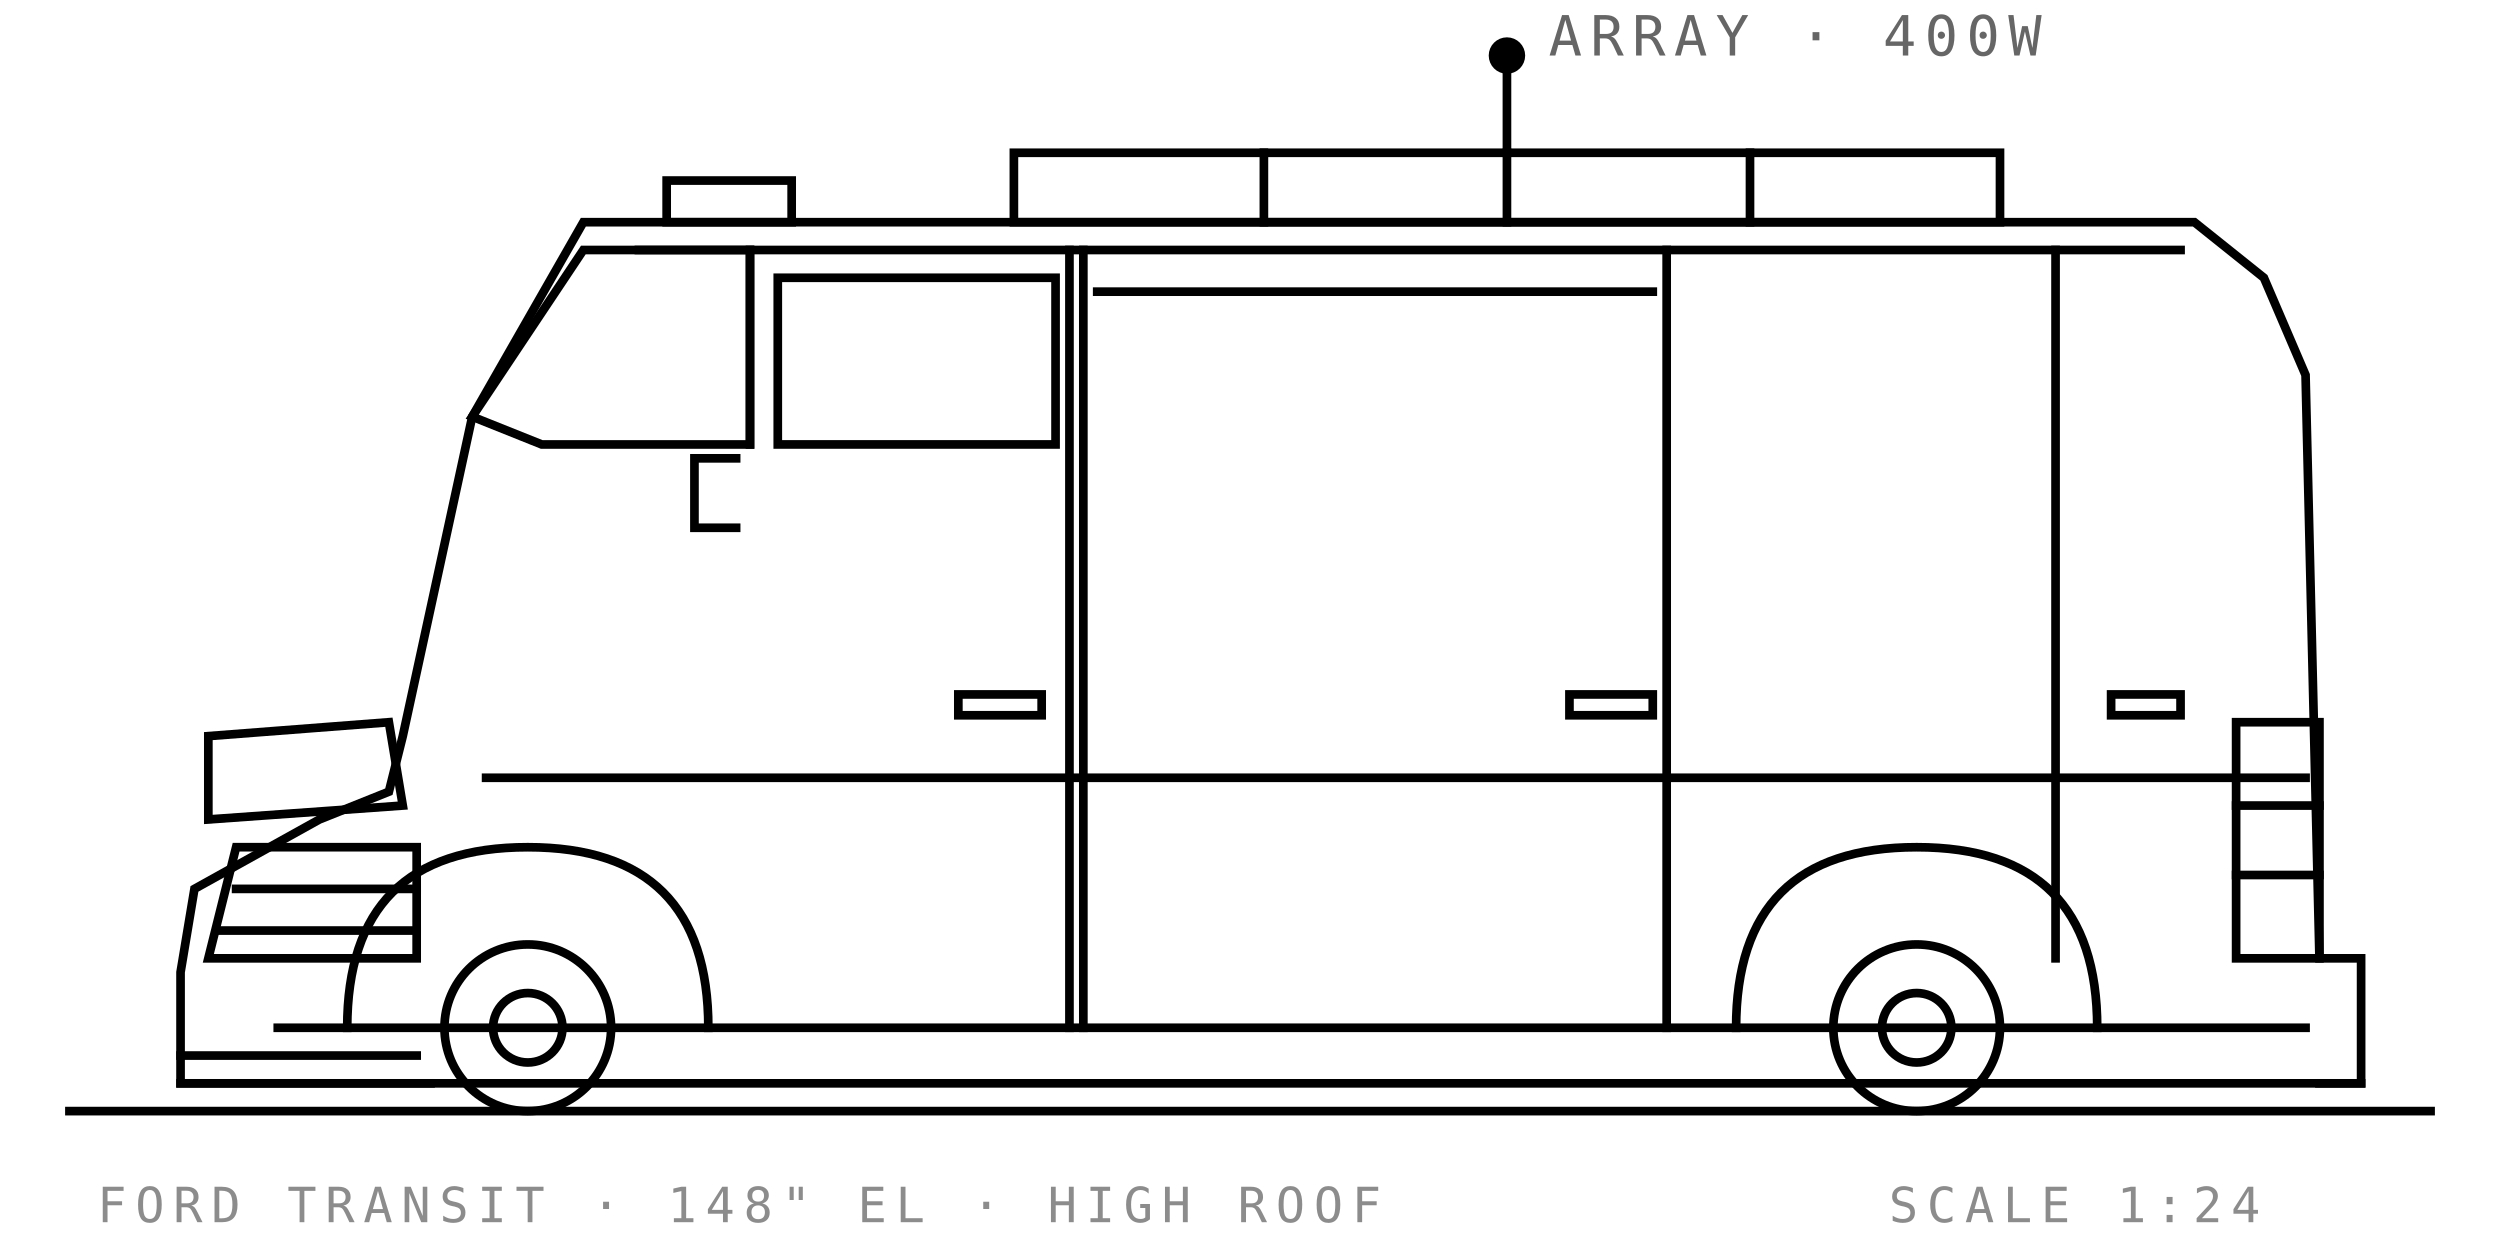
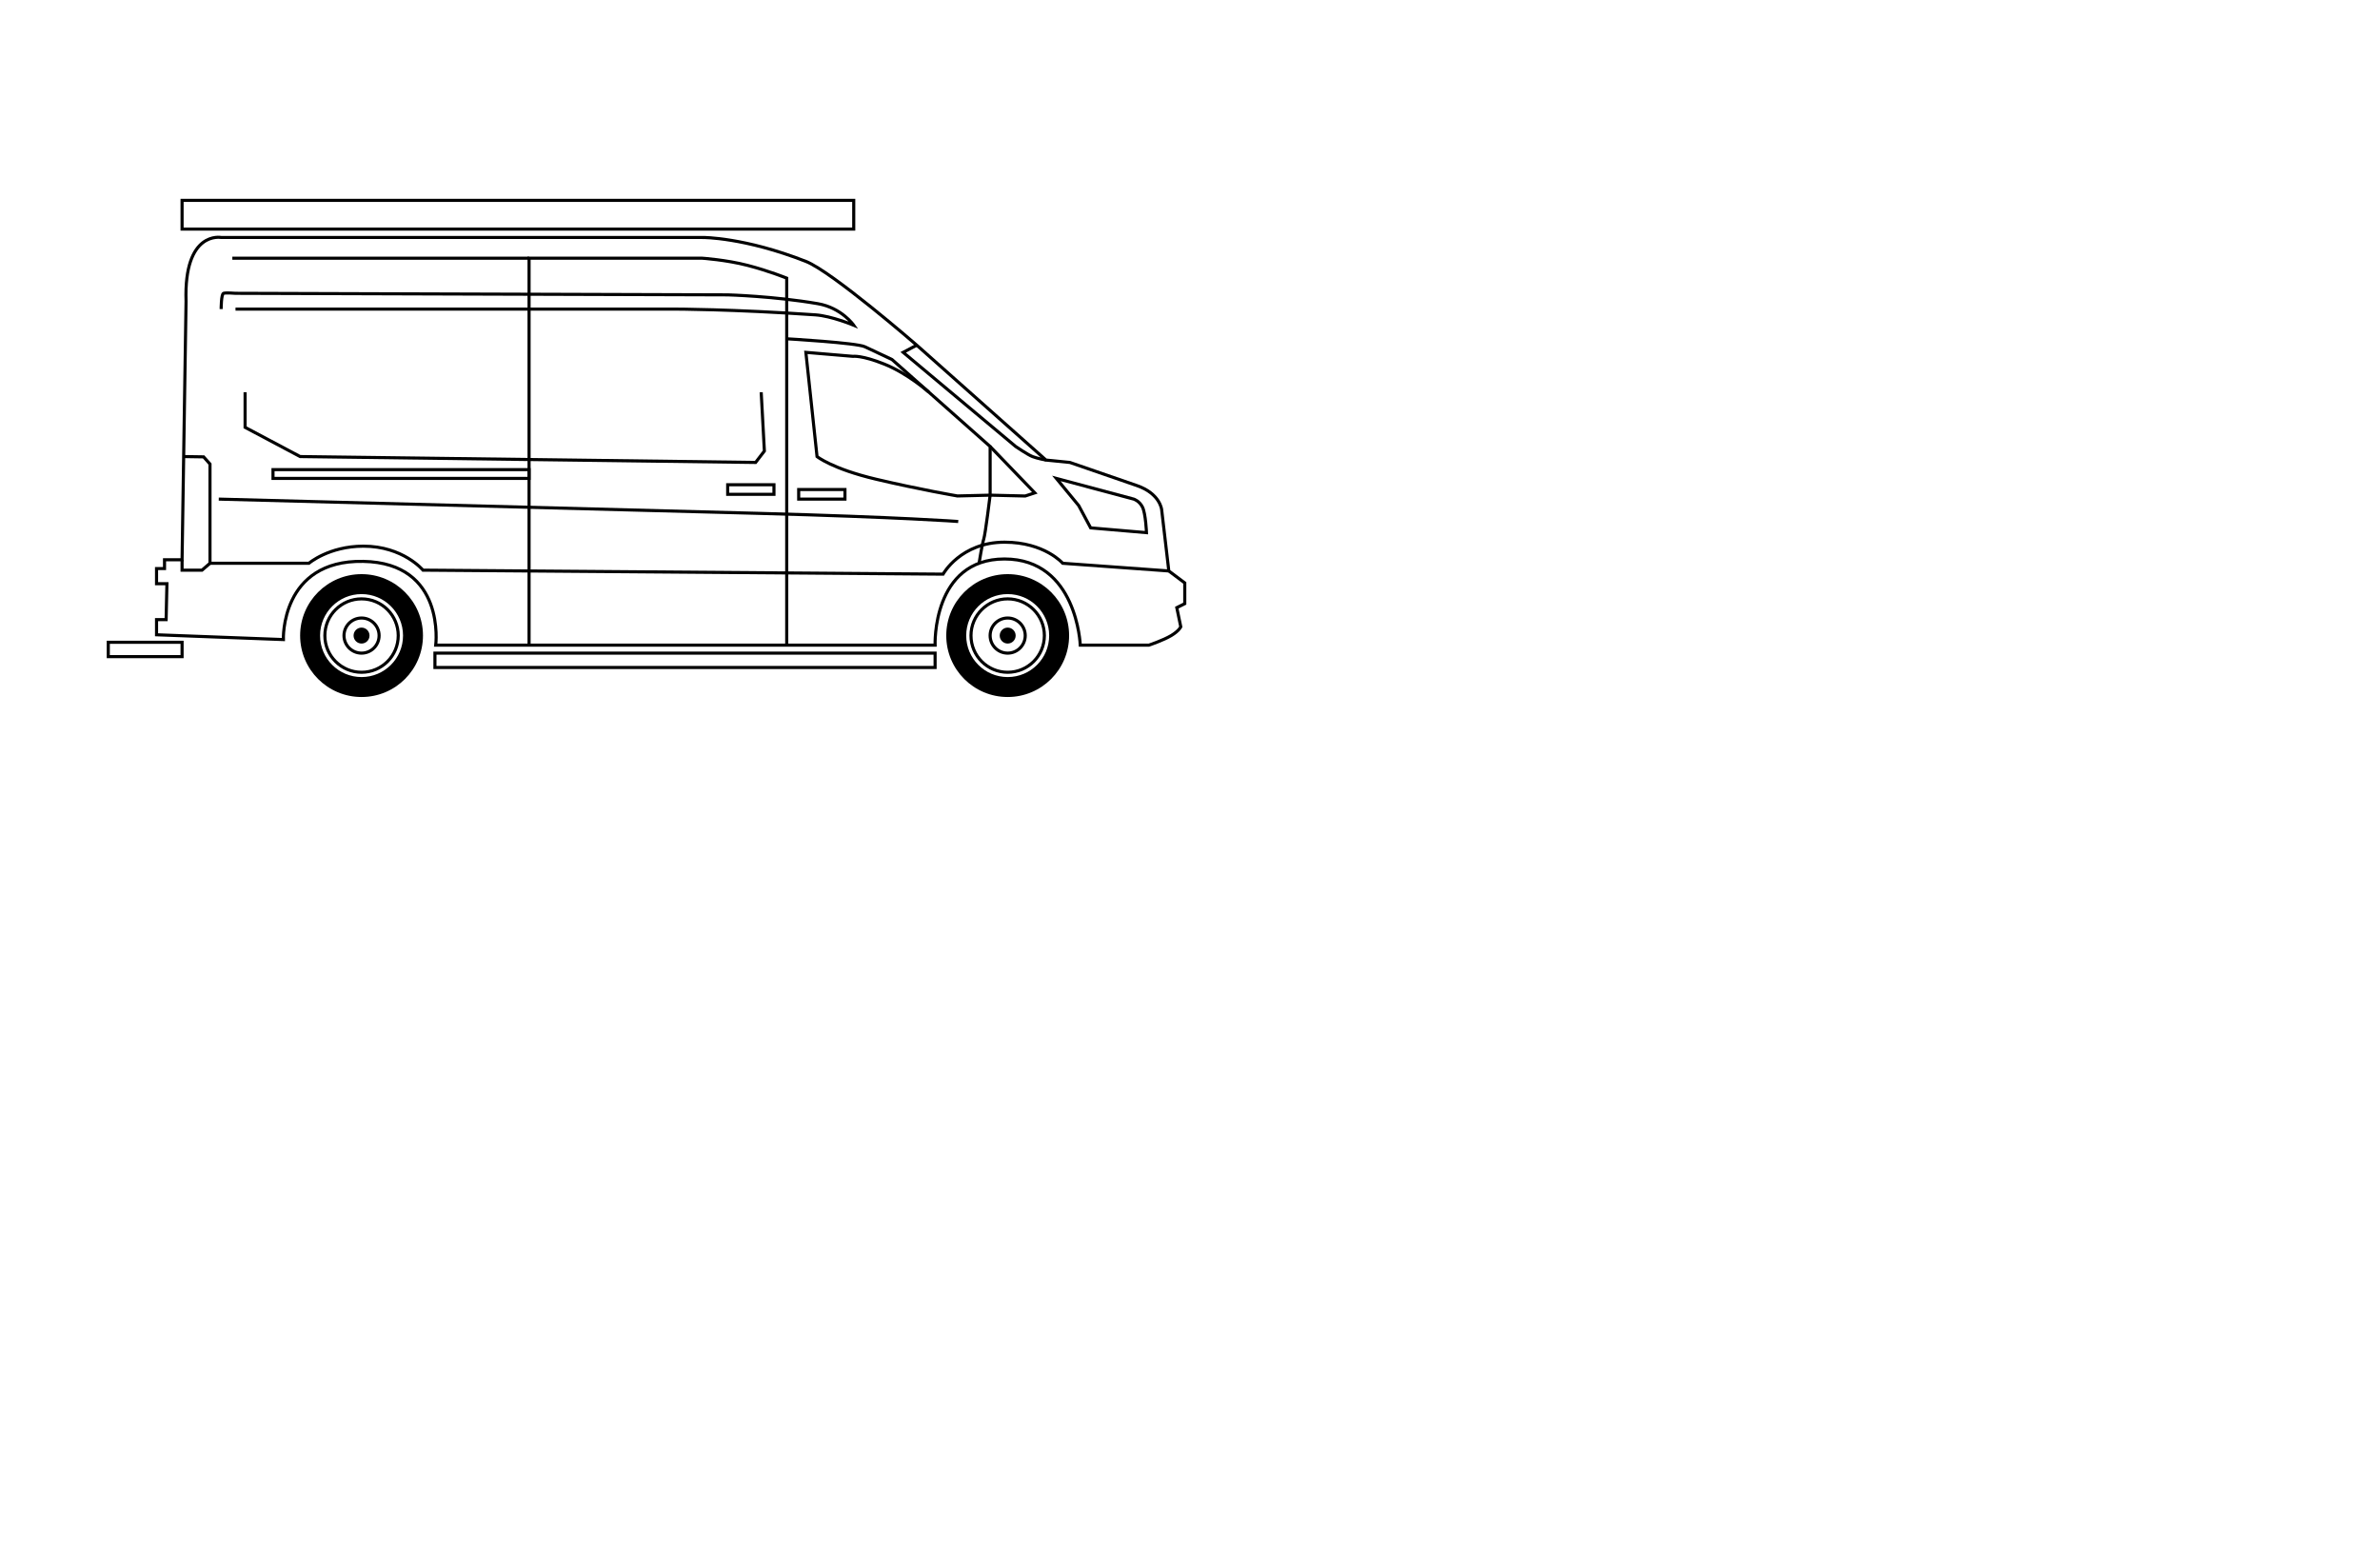
- <svg xmlns="http://www.w3.org/2000/svg" viewBox="0 0 360 180" fill="none">
-   <g stroke="currentColor" stroke-width="1.25" fill="none" stroke-linecap="square" stroke-linejoin="miter">
-     <line x1="10" y1="160" x2="350" y2="160" />
-     <path d="       M 26 156       L 26 140       L 28 128       L 46 118       L 56 114       L 58 106       L 68 60       L 84 32       L 316 32       L 326 40       L 332 54       L 334 138       L 340 138       L 340 156       Z     " />
-     <line x1="92" y1="36" x2="314" y2="36" />
-     <line x1="70" y1="112" x2="332" y2="112" />
-     <line x1="40" y1="148" x2="332" y2="148" />
-     <path d="M 68 60 L 84 36 L 108 36 L 108 64 L 78 64 Z" />
-     <line x1="108" y1="36" x2="108" y2="64" />
-     <path d="M 112 40 L 152 40 L 152 64 L 112 64 Z" />
-     <path d="M 106 66 L 100 66 L 100 76 L 106 76" />
-     <line x1="154" y1="36" x2="154" y2="148" />
-     <rect x="138" y="100" width="12" height="3" />
-     <path d="M 50 148 Q 50 122 76 122 Q 102 122 102 148" />
-     <line x1="156" y1="36" x2="156" y2="148" />
-     <line x1="240" y1="36" x2="240" y2="148" />
-     <line x1="158" y1="42" x2="238" y2="42" />
-     <rect x="226" y="100" width="12" height="3" />
-     <line x1="296" y1="36" x2="296" y2="138" />
-     <rect x="304" y="100" width="10" height="3" />
-     <path d="M 250 148 Q 250 122 276 122 Q 302 122 302 148" />
-     <circle cx="76" cy="148" r="12" />
-     <circle cx="76" cy="148" r="5" />
-     <circle cx="276" cy="148" r="12" />
-     <circle cx="276" cy="148" r="5" />
-     <path d="M 30 106 L 56 104 L 58 116 L 30 118 Z" />
-     <path d="M 34 122 L 60 122 L 60 138 L 30 138 Z" />
-     <line x1="34" y1="128" x2="60" y2="128" />
-     <line x1="32" y1="134" x2="60" y2="134" />
-     <line x1="26" y1="152" x2="60" y2="152" />
-     <line x1="26" y1="156" x2="62" y2="156" />
-     <rect x="322" y="104" width="12" height="34" />
-     <line x1="322" y1="116" x2="334" y2="116" />
-     <line x1="322" y1="126" x2="334" y2="126" />
-     <line x1="334" y1="156" x2="340" y2="156" />
-     <rect x="146" y="22" width="142" height="10" />
-     <line x1="182" y1="22" x2="182" y2="32" />
-     <line x1="217" y1="22" x2="217" y2="32" />
-     <line x1="252" y1="22" x2="252" y2="32" />
-     <rect x="96" y="26" width="18" height="6" />
-     <line x1="217" y1="22" x2="217" y2="10" />
-     <circle cx="217" cy="8" r="2" fill="currentColor" />
+ <svg xmlns="http://www.w3.org/2000/svg" id="Layer_2" data-name="Layer 2" width="21.333in" height="13.903in" viewBox="0 0 1536 1001">
+   <g id="Wheel">
+     <path d="M233.338,370.466c-21.893,0-39.641,17.748-39.641,39.641s17.748,39.641,39.641,39.641,39.641-17.748,39.641-39.641-17.748-39.641-39.641-39.641ZM233.338,436.877c-14.785,0-26.77-11.986-26.77-26.77s11.985-26.77,26.77-26.77,26.77,11.986,26.77,26.77-11.986,26.77-26.77,26.77Z" />
+     <circle cx="233.338" cy="410.107" r="23.681" style="fill: none; stroke: #000; stroke-miterlimit: 10; stroke-width: 2px;" />
+     <circle cx="233.338" cy="410.107" r="11.326" style="fill: none; stroke: #000; stroke-miterlimit: 10; stroke-width: 2px;" />
+     <circle cx="233.338" cy="410.107" r="5.148" />
  </g>
-   <g font-family="'IBM Plex Mono', monospace" font-size="8" letter-spacing="0.15em" fill="currentColor" fill-opacity="0.6">
-     <text x="223" y="8">ARRAY · 400W</text>
+   <g id="Wheel-2" data-name="Wheel">
+     <path d="M650.337,370.466c-21.893,0-39.641,17.748-39.641,39.641s17.748,39.641,39.641,39.641,39.641-17.748,39.641-39.641-17.748-39.641-39.641-39.641ZM650.337,436.877c-14.785,0-26.77-11.986-26.77-26.77s11.985-26.77,26.77-26.77,26.77,11.986,26.77,26.77-11.986,26.77-26.77,26.77Z" />
+     <circle cx="650.337" cy="410.107" r="23.681" style="fill: none; stroke: #000; stroke-miterlimit: 10; stroke-width: 2px;" />
+     <circle cx="650.337" cy="410.107" r="11.326" style="fill: none; stroke: #000; stroke-miterlimit: 10; stroke-width: 2px;" />
+     <circle cx="650.337" cy="410.107" r="5.148" />
  </g>
-   <g font-family="'IBM Plex Mono', monospace" font-size="7" letter-spacing="0.18em" fill="currentColor" fill-opacity="0.45">
-     <text x="14" y="176">FORD TRANSIT · 148" EL · HIGH ROOF</text>
-     <text x="272" y="176">SCALE 1:24</text>
+   <g>
+     <path d="M341.449,416.285v-249.685h111.715s15.444,1.03,29.344,4.633,25.226,8.237,25.226,8.237v236.814" style="fill: none; stroke: #000; stroke-miterlimit: 10; stroke-width: 2px;" />
+     <path d="M507.733,218.596s45.283,2.616,50.452,5.148c2.283,1.118,17.504,8.237,17.504,8.237l63.322,56.115v31.404s-3.089,25.226-4.119,28.315-3.018,15.638-3.018,15.638" style="fill: none; stroke: #000; stroke-miterlimit: 10; stroke-width: 2px;" />
+     <polyline points="118.532 294.59 131.405 294.789 135.523 299.422 135.523 363.452 130.375 367.892 117.505 367.892 117.505 361.2" style="fill: none; stroke: #000; stroke-miterlimit: 10; stroke-width: 2px;" />
+     <rect x="469.637" y="312.778" width="29.859" height="6.178" style="fill: none; stroke: #000; stroke-miterlimit: 10; stroke-width: 2px;" />
+     <rect x="515.456" y="315.866" width="29.859" height="6.178" style="fill: none; stroke: #000; stroke-miterlimit: 10; stroke-width: 2px;" />
+     <path d="M681.74,308.689l49.937,13.355s3.604,1.059,5.663,5.178,2.574,16.474,2.574,16.474l-36.037-3.089-7.722-14.415-14.415-17.504Z" style="fill: none; stroke: #000; stroke-miterlimit: 10; stroke-width: 2px;" />
+     <path d="M135.523,363.452h63.837s12.87-11.005,35.126-11.034c25.627-.034,38.492,15.474,38.492,15.474l335.659,2.574s11.326-20.622,39.7-20.622c25.681,0,37.522,13.608,37.522,13.608l68.47,4.955" style="fill: none; stroke: #000; stroke-miterlimit: 10; stroke-width: 2px;" />
+     <polyline points="491.259 253.089 493.318 291.024 487.656 298.392 193.697 294.59 158.175 275.741 158.175 253.089" style="fill: none; stroke: #000; stroke-miterlimit: 10; stroke-width: 2px;" />
+     <line x1="341.449" y1="166.6" x2="149.938" y2="166.6" style="fill: none; stroke: #000; stroke-miterlimit: 10; stroke-width: 2px;" />
+     <path d="M591.648,222.715l-8.752,4.633,72.589,60.748s7.722,5.266,10.811,6.494,8.752,2.258,8.752,2.258" style="fill: none; stroke: #000; stroke-miterlimit: 10; stroke-width: 2px;" />
+     <path d="M618.418,336.489s-37.067-2.773-128.703-5.247-348.529-9.197-348.529-9.197" style="fill: none; stroke: #000; stroke-miterlimit: 10; stroke-width: 2px;" />
+     <path d="M639.011,288.096l28.83,29.918-6.178,2.03-22.652-.544-21.107.515s-24.196-4.119-52.511-10.811-38.096-14.613-38.096-14.613l-7.207-67.242,30.374,2.574s5.658-.892,20.593,5.148,28.375,17.951,28.375,17.951" style="fill: none; stroke: #000; stroke-miterlimit: 10; stroke-width: 2px;" />
+     <path d="M142.73,199.434s0-9.667,1.544-10.182,7.722,0,7.722,0l317.64,1s29.859.808,58.174,5.693c15.405,2.658,23.167,13.9,23.167,13.9,0,0-14.388-5.982-24.711-6.693-54.055-3.718-91.122-3.718-91.122-3.718H151.997" style="fill: none; stroke: #000; stroke-miterlimit: 10; stroke-width: 2px;" />
+     <rect x="280.7" y="421.433" width="322.788" height="9.267" style="fill: none; stroke: #000; stroke-miterlimit: 10; stroke-width: 2px;" />
+     <rect x="69.884" y="414.433" width="47.62" height="9.267" style="fill: none; stroke: #000; stroke-miterlimit: 10; stroke-width: 2px;" />
+     <rect x="117.505" y="129.276" width="433.473" height="18.533" style="fill: none; stroke: #000; stroke-miterlimit: 10; stroke-width: 2px;" />
+     <rect x="176.193" y="303.026" width="165.255" height="5.663" style="fill: none; stroke: #000; stroke-miterlimit: 10; stroke-width: 2px;" />
+     <path d="M453.678,153.215H142.73s-24.196-4.633-22.652,41.185l-2.574,166.8h-11.326v5.663h-5.148v9.781h6.693l-.515,23.167h-6.178v9.781l81.855,3.089s-1.955-51.407,51.481-50.452c53.542.957,46.848,54.055,46.848,54.055h322.273s-2.059-55.6,44.789-55.6,48.907,55.6,48.907,55.6h44.274s9.267-3.089,14.415-6.178,6.178-5.663,6.178-5.663l-2.574-12.355,5.148-2.574v-13.385l-10.296-7.722-4.633-39.641s-1.03-10.296-15.959-15.444-43.244-14.93-43.244-14.93l-15.444-1.544-83.4-74.133s-54.578-47.383-71.559-54.055c-39.641-15.575-66.411-15.444-66.411-15.444Z" style="fill: none; stroke: #000; stroke-miterlimit: 10; stroke-width: 2px;" />
  </g>
</svg>
